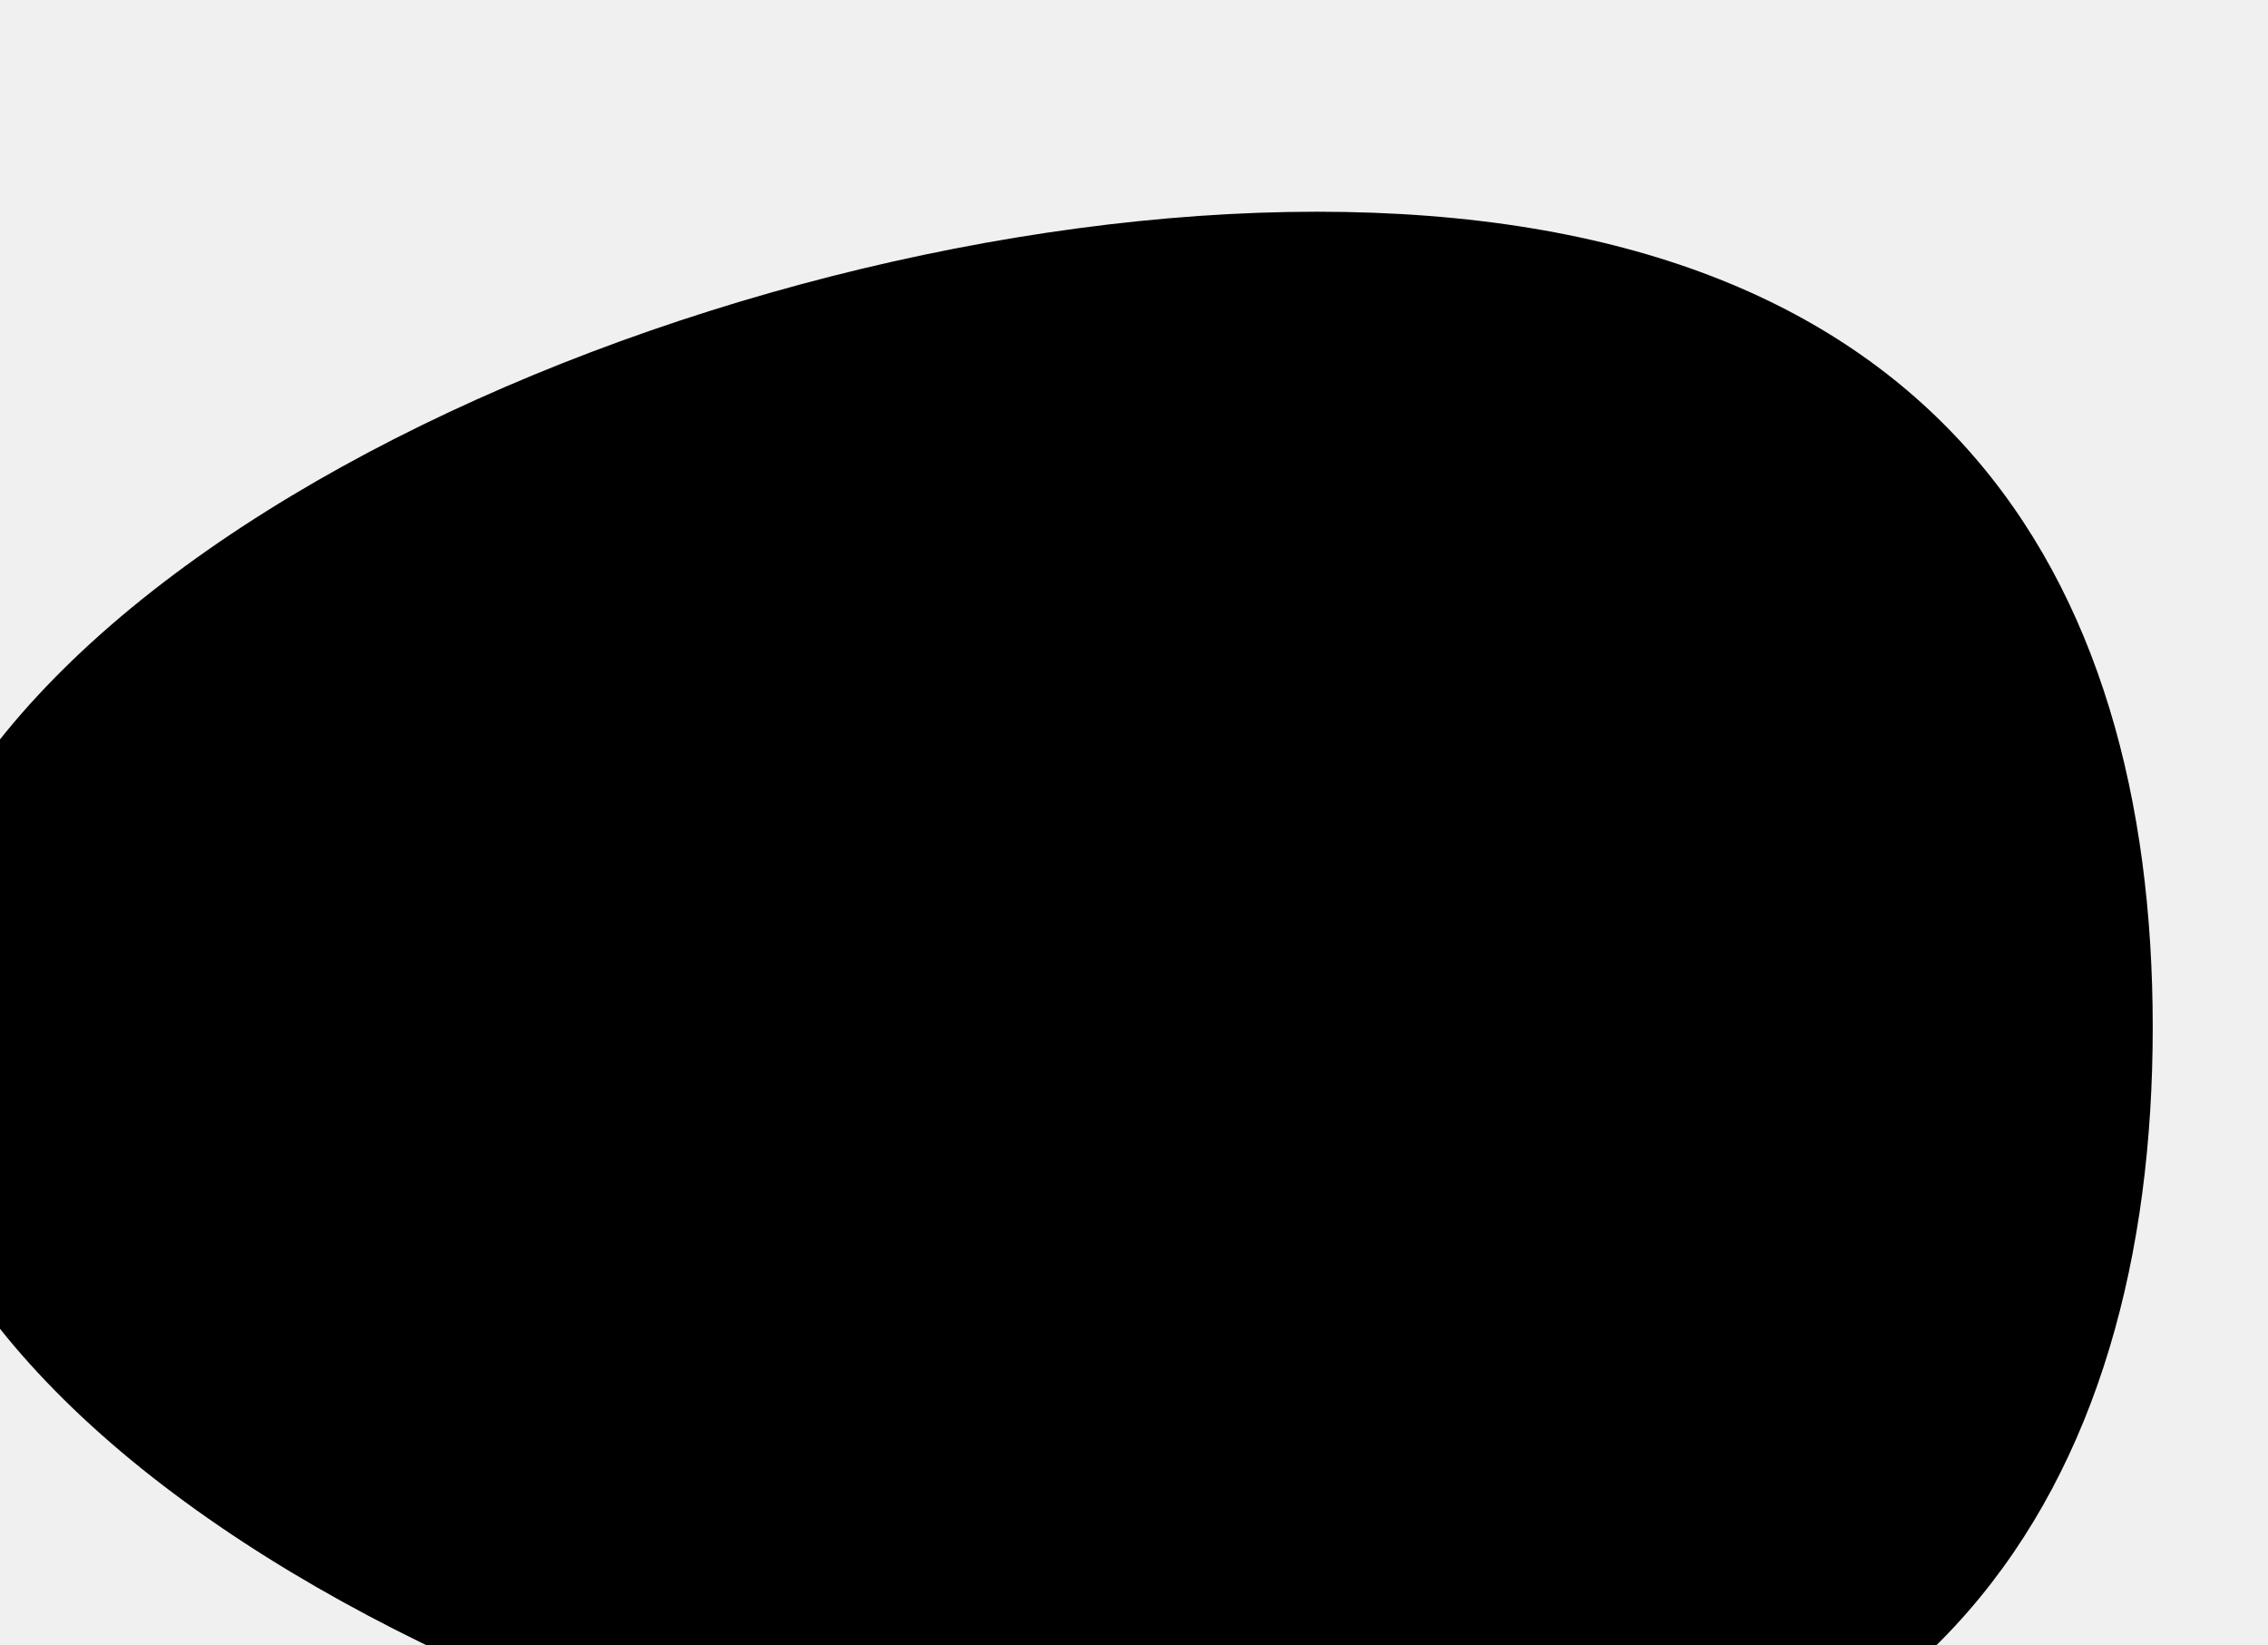
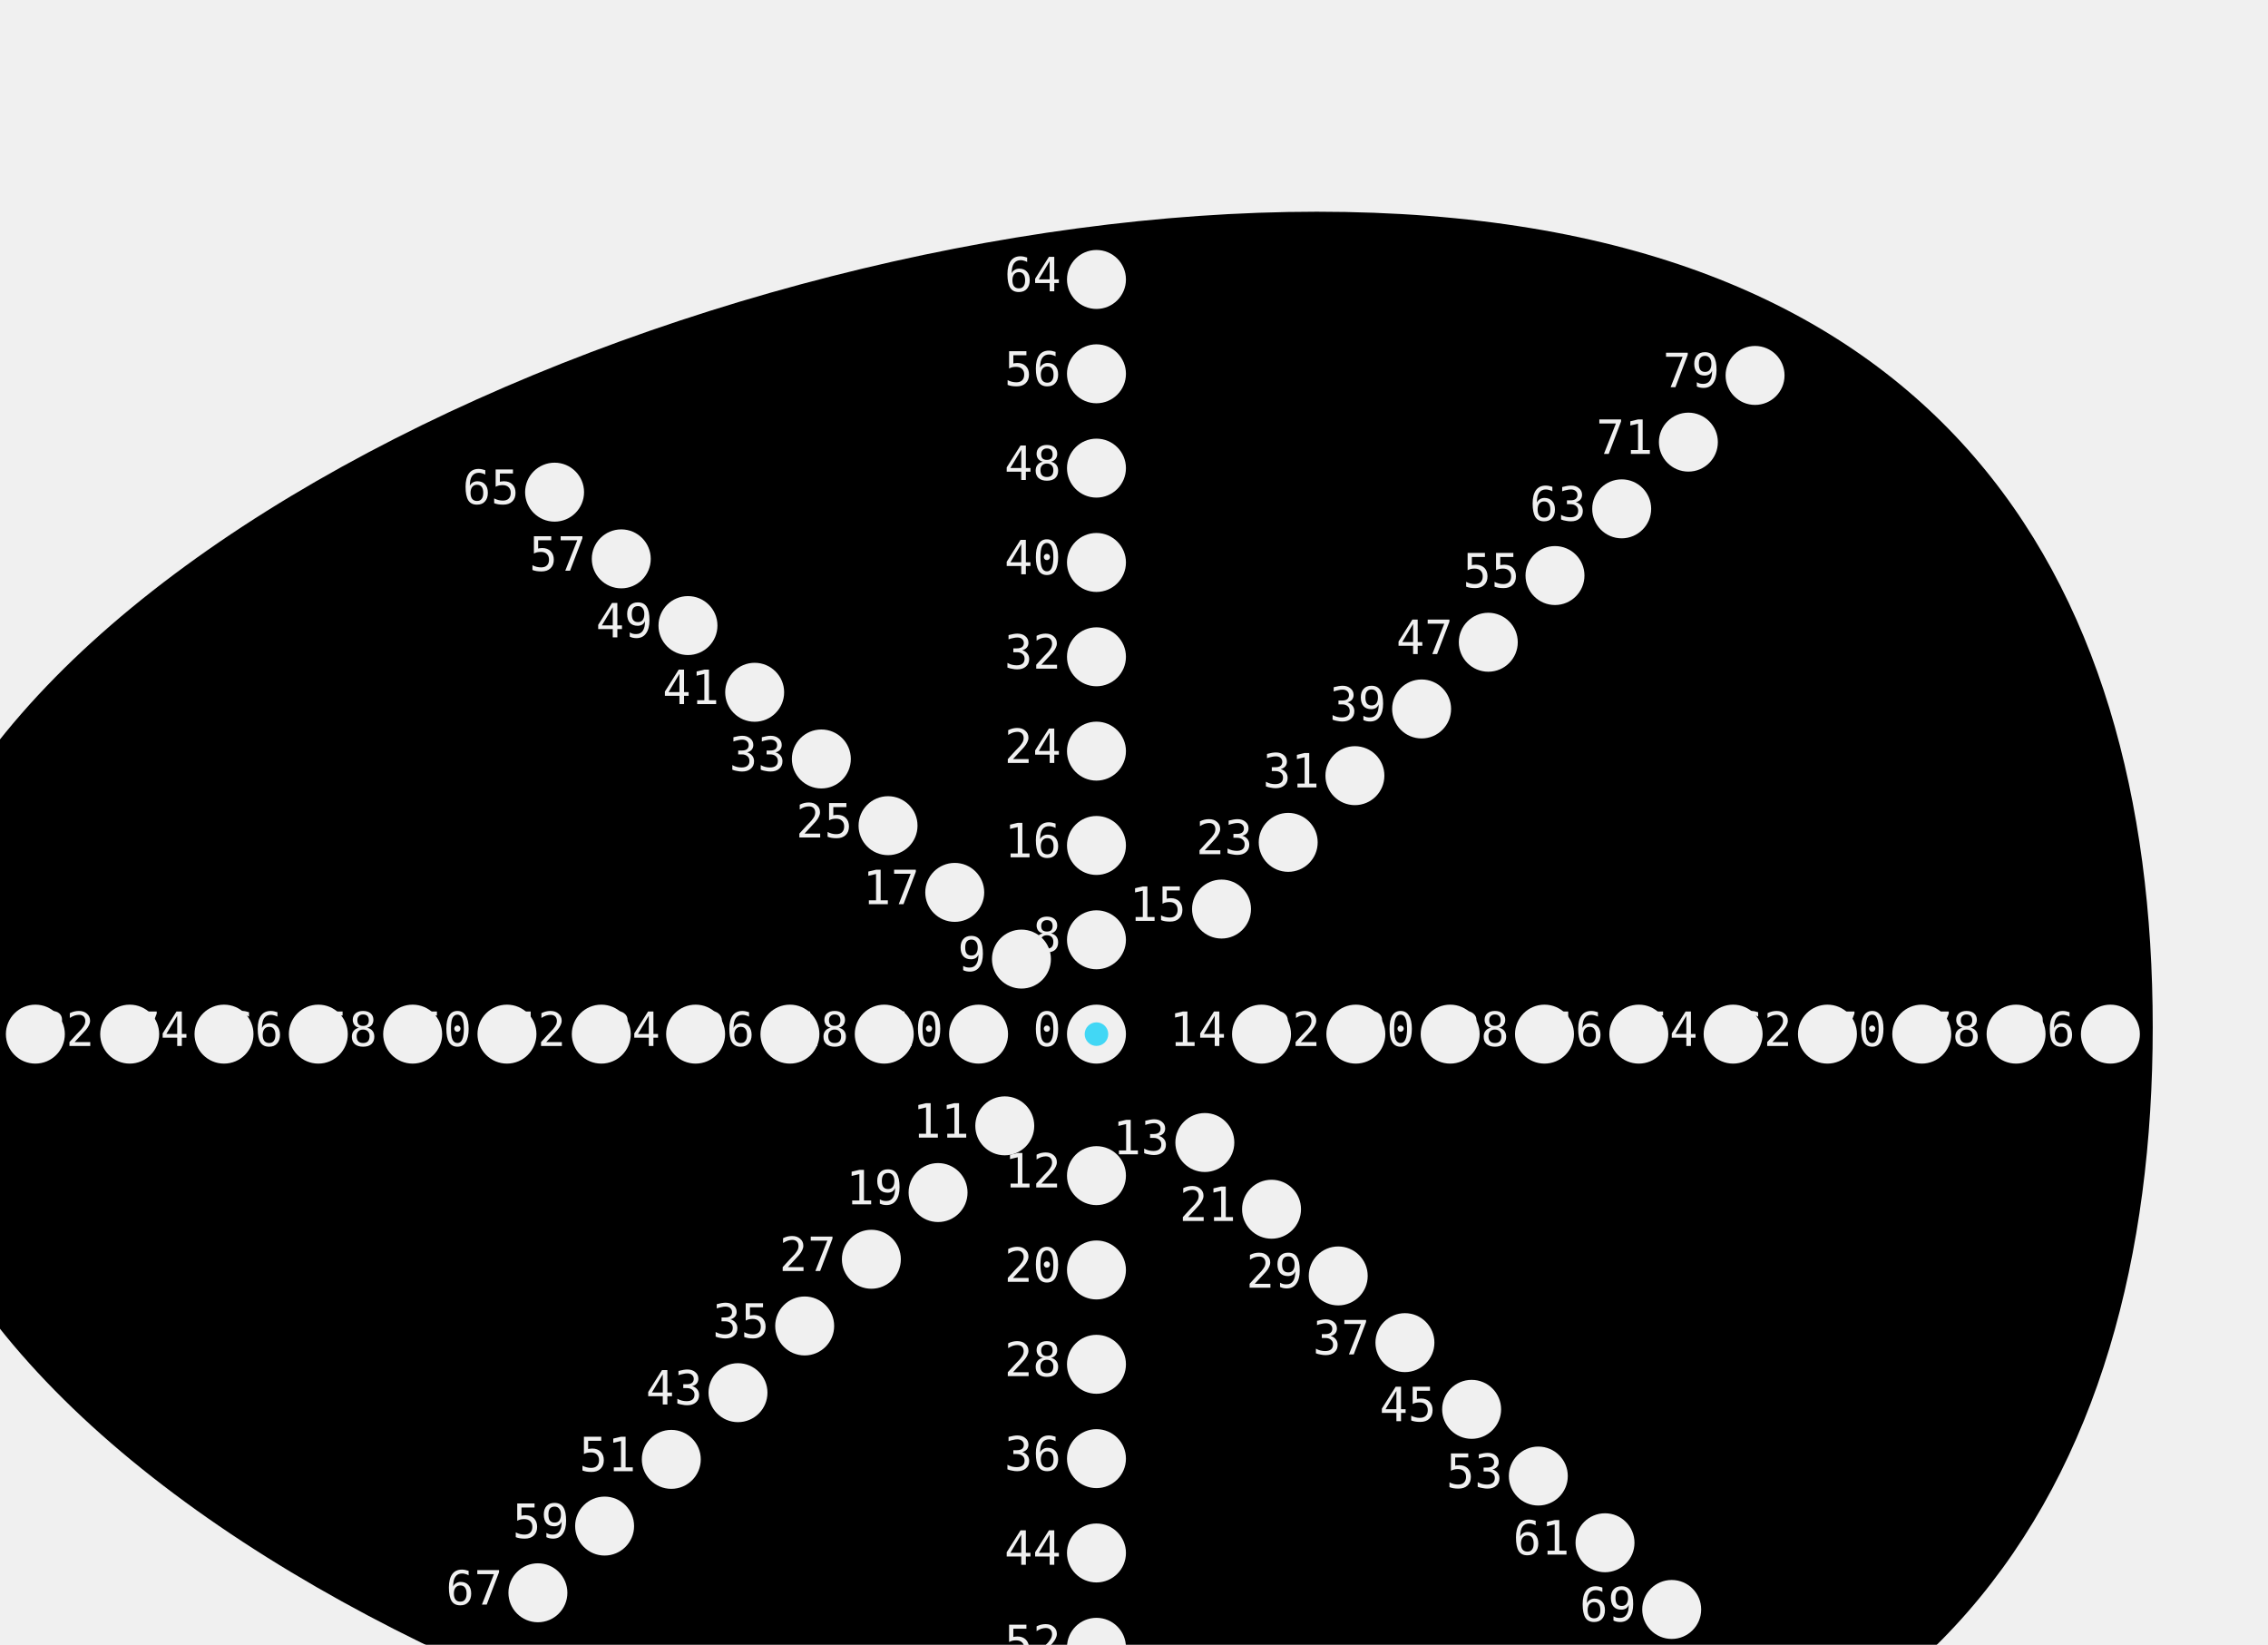
- <svg xmlns="http://www.w3.org/2000/svg">
+ <svg xmlns="http://www.w3.org/2000/svg" xmlns:ns1="http://nathanfriend.io/inspiral">
  <g>
-     <path d="m 111.687,17.955 c -52.64,0 -121.466,31.224 -121.466,69.741 0,38.517 68.826,69.741 121.466,69.741 52.64,0 70.903,-31.805 70.903,-70.322 0,-38.517 -18.264,-69.16 -70.903,-69.16 z" />
+     <style>
+ 			text {
+ 			font-family: monospace;
+ 			font-size: 4px;
+ 			}
+ 		</style>
+     <mask id="holes">
+       <rect width="100%" height="100%" fill="white" />
+       <circle cx="93" cy="87.7" r="2.5" ns1:hole-name="0" ns1:hole-text-position-angle="0" ns1:hole-text-rotation-angle="0" />
+       <text x="90" y="88.7" text-anchor="end">
+ 				0
+ 			</text>
+       <circle cx="93" cy="79.7" r="2.5" ns1:hole-name="8" ns1:hole-text-position-angle="2.3415926535897933" ns1:hole-text-rotation-angle="-0.7" />
+       <text x="90" y="80.7" text-anchor="end">
+ 				8
+ 			</text>
+       <circle cx="93" cy="71.7" r="2.5" ns1:hole-name="16" ns1:hole-text-position-angle="2.741592653589793" ns1:hole-text-rotation-angle="0" />
+       <text x="90" y="72.7" text-anchor="end">
+ 				16
+ 			</text>
+       <circle cx="93" cy="63.7" r="2.5" ns1:hole-name="24" ns1:hole-text-position-angle="3.141592653589793" ns1:hole-text-rotation-angle="0" />
+       <text x="90" y="64.7" text-anchor="end">
+ 				24
+ 			</text>
+       <circle cx="93" cy="55.7" r="2.5" ns1:hole-name="32" ns1:hole-text-position-angle="3.141592653589793" ns1:hole-text-rotation-angle="0" />
+       <text x="90" y="56.7" text-anchor="end">
+ 				32
+ 			</text>
+       <circle cx="93" cy="47.7" r="2.5" ns1:hole-name="40" ns1:hole-text-position-angle="3.141592653589793" ns1:hole-text-rotation-angle="0" />
+       <text x="90" y="48.7" text-anchor="end">
+ 				40
+ 			</text>
+       <circle cx="93" cy="39.7" r="2.5" ns1:hole-name="48" ns1:hole-text-position-angle="3.141592653589793" ns1:hole-text-rotation-angle="0" />
+       <text x="90" y="40.7" text-anchor="end">
+ 				48
+ 			</text>
+       <circle cx="93" cy="31.7" r="2.5" ns1:hole-name="56" ns1:hole-text-position-angle="3.141592653589793" ns1:hole-text-rotation-angle="0" />
+       <text x="90" y="32.7" text-anchor="end">
+ 				56
+ 			</text>
+       <circle cx="93" cy="23.7" r="2.5" ns1:hole-name="64" ns1:hole-text-position-angle="3.141592653589793" ns1:hole-text-rotation-angle="0" />
+       <text x="90" y="24.7" text-anchor="end">
+ 				64
+ 			</text>
+       <circle cx="86.636" cy="81.336" r="2.5" ns1:hole-name="9" ns1:hole-text-position-angle="3.1269908169872416" ns1:hole-text-rotation-angle="-1.4853981633974482" />
+       <text x="83.636" y="82.336" text-anchor="end">
+ 				9
+ 			</text>
+       <circle cx="80.979" cy="75.679" r="2.5" ns1:hole-name="17" ns1:hole-text-position-angle="3.5269908169872415" ns1:hole-text-rotation-angle="-0.7853981633974483" />
+       <text x="77.979" y="76.679" text-anchor="end">
+ 				17
+ 			</text>
+       <circle cx="75.322" cy="70.022" r="2.5" ns1:hole-name="25" ns1:hole-text-position-angle="3.9269908169872414" ns1:hole-text-rotation-angle="-0.7853981633974483" />
+       <text x="72.322" y="71.022" text-anchor="end">
+ 				25
+ 			</text>
+       <circle cx="69.665" cy="64.365" r="2.5" ns1:hole-name="33" ns1:hole-text-position-angle="3.9269908169872414" ns1:hole-text-rotation-angle="-0.7853981633974483" />
+       <text x="66.665" y="65.365" text-anchor="end">
+ 				33
+ 			</text>
+       <circle cx="64.009" cy="58.709" r="2.5" ns1:hole-name="41" ns1:hole-text-position-angle="3.9269908169872414" ns1:hole-text-rotation-angle="-0.7853981633974483" />
+       <text x="61.009" y="59.709" text-anchor="end">
+ 				41
+ 			</text>
+       <circle cx="58.352" cy="53.052" r="2.5" ns1:hole-name="49" ns1:hole-text-position-angle="3.9269908169872414" ns1:hole-text-rotation-angle="-0.7853981633974483" />
+       <text x="55.352" y="54.052" text-anchor="end">
+ 				49
+ 			</text>
+       <circle cx="52.695" cy="47.395" r="2.5" ns1:hole-name="57" ns1:hole-text-position-angle="3.9269908169872414" ns1:hole-text-rotation-angle="-0.7853981633974483" />
+       <text x="49.695" y="48.395" text-anchor="end">
+ 				57
+ 			</text>
+       <circle cx="47.038" cy="41.738" r="2.5" ns1:hole-name="65" ns1:hole-text-position-angle="3.9269908169872414" ns1:hole-text-rotation-angle="-0.7853981633974483" />
+       <text x="44.038" y="42.738" text-anchor="end">
+ 				65
+ 			</text>
+       <circle cx="83" cy="87.7" r="2.5" ns1:hole-name="10" ns1:hole-text-position-angle="4.312388980384689" ns1:hole-text-rotation-angle="-1.5707963267948966" />
+       <text x="80" y="88.7" text-anchor="end">
+ 				10
+ 			</text>
+       <circle cx="75" cy="87.7" r="2.5" ns1:hole-name="18" ns1:hole-text-position-angle="4.71238898038469" ns1:hole-text-rotation-angle="-1.5707963267948966" />
+       <text x="72" y="88.7" text-anchor="end">
+ 				18
+ 			</text>
+       <circle cx="67" cy="87.7" r="2.5" ns1:hole-name="26" ns1:hole-text-position-angle="4.71238898038469" ns1:hole-text-rotation-angle="-1.5707963267948966" />
+       <text x="64" y="88.7" text-anchor="end">
+ 				26
+ 			</text>
+       <circle cx="59" cy="87.7" r="2.5" ns1:hole-name="34" ns1:hole-text-position-angle="4.71238898038469" ns1:hole-text-rotation-angle="-1.5707963267948966" />
+       <text x="56" y="88.7" text-anchor="end">
+ 				34
+ 			</text>
+       <circle cx="51" cy="87.7" r="2.5" ns1:hole-name="42" ns1:hole-text-position-angle="4.71238898038469" ns1:hole-text-rotation-angle="-1.5707963267948966" />
+       <text x="48" y="88.7" text-anchor="end">
+ 				42
+ 			</text>
+       <circle cx="43" cy="87.7" r="2.5" ns1:hole-name="50" ns1:hole-text-position-angle="4.71238898038469" ns1:hole-text-rotation-angle="-1.5707963267948966" />
+       <text x="40" y="88.7" text-anchor="end">
+ 				50
+ 			</text>
+       <circle cx="35" cy="87.7" r="2.5" ns1:hole-name="58" ns1:hole-text-position-angle="4.71238898038469" ns1:hole-text-rotation-angle="-1.5707963267948966" />
+       <text x="32" y="88.7" text-anchor="end">
+ 				58
+ 			</text>
+       <circle cx="27" cy="87.7" r="2.5" ns1:hole-name="66" ns1:hole-text-position-angle="4.71238898038469" ns1:hole-text-rotation-angle="-1.5707963267948966" />
+       <text x="24" y="88.7" text-anchor="end">
+ 				66
+ 			</text>
+       <circle cx="19" cy="87.7" r="2.5" ns1:hole-name="74" ns1:hole-text-position-angle="4.71238898038469" ns1:hole-text-rotation-angle="-1.5707963267948966" />
+       <text x="16" y="88.7" text-anchor="end">
+ 				74
+ 			</text>
+       <circle cx="11" cy="87.7" r="2.5" ns1:hole-name="82" ns1:hole-text-position-angle="4.71238898038469" ns1:hole-text-rotation-angle="-1.5707963267948966" />
+       <text x="8" y="88.7" text-anchor="end">
+ 				82
+ 			</text>
+       <circle cx="3" cy="87.7" r="2.5" ns1:hole-name="90" ns1:hole-text-position-angle="4.71238898038469" ns1:hole-text-rotation-angle="-1.5707963267948966" />
+       <text x="0" y="88.7" text-anchor="end">
+ 				90
+ 			</text>
+       <circle cx="-5" cy="87.7" r="2.5" ns1:hole-name="98" ns1:hole-text-position-angle="4.71238898038469" ns1:hole-text-rotation-angle="-1.5707963267948966" />
+       <text x="-8" y="88.7" text-anchor="end">
+ 				98
+ 			</text>
+       <circle cx="85.222" cy="95.478" r="2.5" ns1:hole-name="11" ns1:hole-text-position-angle="4.997787143782138" ns1:hole-text-rotation-angle="-2.356194490192345" />
+       <text x="82.222" y="96.478" text-anchor="end">
+ 				11
+ 			</text>
+       <circle cx="79.565" cy="101.135" r="2.5" ns1:hole-name="19" ns1:hole-text-position-angle="5.497787143782138" ns1:hole-text-rotation-angle="-2.356194490192345" />
+       <text x="76.565" y="102.135" text-anchor="end">
+ 				19
+ 			</text>
+       <circle cx="73.908" cy="106.792" r="2.5" ns1:hole-name="27" ns1:hole-text-position-angle="5.497787143782138" ns1:hole-text-rotation-angle="-2.356194490192345" />
+       <text x="70.908" y="107.792" text-anchor="end">
+ 				27
+ 			</text>
+       <circle cx="68.251" cy="112.449" r="2.5" ns1:hole-name="35" ns1:hole-text-position-angle="5.497787143782138" ns1:hole-text-rotation-angle="-2.356194490192345" />
+       <text x="65.251" y="113.449" text-anchor="end">
+ 				35
+ 			</text>
+       <circle cx="62.594" cy="118.106" r="2.5" ns1:hole-name="43" ns1:hole-text-position-angle="5.497787143782138" ns1:hole-text-rotation-angle="-2.356194490192345" />
+       <text x="59.594" y="119.106" text-anchor="end">
+ 				43
+ 			</text>
+       <circle cx="56.938" cy="123.762" r="2.5" ns1:hole-name="51" ns1:hole-text-position-angle="5.497787143782138" ns1:hole-text-rotation-angle="-2.356194490192345" />
+       <text x="53.938" y="124.762" text-anchor="end">
+ 				51
+ 			</text>
+       <circle cx="51.281" cy="129.419" r="2.5" ns1:hole-name="59" ns1:hole-text-position-angle="5.497787143782138" ns1:hole-text-rotation-angle="-2.356194490192345" />
+       <text x="48.281" y="130.419" text-anchor="end">
+ 				59
+ 			</text>
+       <circle cx="45.624" cy="135.076" r="2.5" ns1:hole-name="67" ns1:hole-text-position-angle="5.497787143782138" ns1:hole-text-rotation-angle="-2.356194490192345" />
+       <text x="42.624" y="136.076" text-anchor="end">
+ 				67
+ 			</text>
+       <circle cx="93" cy="99.7" r="2.5" ns1:hole-name="12" ns1:hole-text-position-angle="6.083185307179586" ns1:hole-text-rotation-angle="-3.141592653589793" />
+       <text x="90" y="100.7" text-anchor="end">
+ 				12
+ 			</text>
+       <circle cx="93" cy="107.7" r="2.5" ns1:hole-name="20" ns1:hole-text-position-angle="6.283185307179586" ns1:hole-text-rotation-angle="-3.141592653589793" />
+       <text x="90" y="108.7" text-anchor="end">
+ 				20
+ 			</text>
+       <circle cx="93" cy="115.7" r="2.5" ns1:hole-name="28" ns1:hole-text-position-angle="6.283185307179586" ns1:hole-text-rotation-angle="-3.141592653589793" />
+       <text x="90" y="116.7" text-anchor="end">
+ 				28
+ 			</text>
+       <circle cx="93" cy="123.7" r="2.5" ns1:hole-name="36" ns1:hole-text-position-angle="6.283185307179586" ns1:hole-text-rotation-angle="-3.141592653589793" />
+       <text x="90" y="124.7" text-anchor="end">
+ 				36
+ 			</text>
+       <circle cx="93" cy="131.7" r="2.5" ns1:hole-name="44" ns1:hole-text-position-angle="6.283185307179586" ns1:hole-text-rotation-angle="-3.141592653589793" />
+       <text x="90" y="132.7" text-anchor="end">
+ 				44
+ 			</text>
+       <circle cx="93" cy="139.7" r="2.5" ns1:hole-name="52" ns1:hole-text-position-angle="6.283185307179586" ns1:hole-text-rotation-angle="-3.141592653589793" />
+       <text x="90" y="140.7" text-anchor="end">
+ 				52
+ 			</text>
+       <circle cx="93" cy="147.7" r="2.5" ns1:hole-name="60" ns1:hole-text-position-angle="6.283185307179586" ns1:hole-text-rotation-angle="-3.141592653589793" />
+       <text x="90" y="148.7" text-anchor="end">
+ 				60
+ 			</text>
+       <circle cx="102.192" cy="96.892" r="2.5" ns1:hole-name="13" ns1:hole-text-position-angle="6.668583470577034" ns1:hole-text-rotation-angle="-3.9269908169872414" />
+       <text x="99.192" y="97.892" text-anchor="end">
+ 				13
+ 			</text>
+       <circle cx="107.849" cy="102.549" r="2.5" ns1:hole-name="21" ns1:hole-text-position-angle="7.0685834705770345" ns1:hole-text-rotation-angle="-3.9269908169872414" />
+       <text x="104.849" y="103.549" text-anchor="end">
+ 				21
+ 			</text>
+       <circle cx="113.506" cy="108.206" r="2.5" ns1:hole-name="29" ns1:hole-text-position-angle="7.0685834705770345" ns1:hole-text-rotation-angle="-3.9269908169872414" />
+       <text x="110.506" y="109.206" text-anchor="end">
+ 				29
+ 			</text>
+       <circle cx="119.163" cy="113.863" r="2.5" ns1:hole-name="37" ns1:hole-text-position-angle="7.0685834705770345" ns1:hole-text-rotation-angle="-3.9269908169872414" />
+       <text x="116.163" y="114.863" text-anchor="end">
+ 				37
+ 			</text>
+       <circle cx="124.82" cy="119.52" r="2.5" ns1:hole-name="45" ns1:hole-text-position-angle="7.0685834705770345" ns1:hole-text-rotation-angle="-3.9269908169872414" />
+       <text x="121.82" y="120.52" text-anchor="end">
+ 				45
+ 			</text>
+       <circle cx="130.477" cy="125.177" r="2.5" ns1:hole-name="53" ns1:hole-text-position-angle="7.0685834705770345" ns1:hole-text-rotation-angle="-3.9269908169872414" />
+       <text x="127.477" y="126.177" text-anchor="end">
+ 				53
+ 			</text>
+       <circle cx="136.134" cy="130.834" r="2.5" ns1:hole-name="61" ns1:hole-text-position-angle="7.0685834705770345" ns1:hole-text-rotation-angle="-3.9269908169872414" />
+       <text x="133.134" y="131.834" text-anchor="end">
+ 				61
+ 			</text>
+       <circle cx="141.79" cy="136.49" r="2.5" ns1:hole-name="69" ns1:hole-text-position-angle="7.0685834705770345" ns1:hole-text-rotation-angle="-3.9269908169872414" />
+       <text x="138.79" y="137.49" text-anchor="end">
+ 				69
+ 			</text>
+       <circle cx="147.447" cy="142.147" r="2.5" ns1:hole-name="77" ns1:hole-text-position-angle="7.0685834705770345" ns1:hole-text-rotation-angle="-3.9269908169872414" />
+       <text x="144.447" y="143.147" text-anchor="end">
+ 				77
+ 			</text>
+       <circle cx="107" cy="87.7" r="2.5" ns1:hole-name="14" ns1:hole-text-position-angle="7.653981633974483" ns1:hole-text-rotation-angle="-4.71238898038469" />
+       <text x="104" y="88.7" text-anchor="end">
+ 				14
+ 			</text>
+       <circle cx="115" cy="87.7" r="2.5" ns1:hole-name="22" ns1:hole-text-position-angle="7.853981633974483" ns1:hole-text-rotation-angle="-4.71238898038469" />
+       <text x="112" y="88.7" text-anchor="end">
+ 				22
+ 			</text>
+       <circle cx="123" cy="87.7" r="2.5" ns1:hole-name="30" ns1:hole-text-position-angle="7.853981633974483" ns1:hole-text-rotation-angle="-4.71238898038469" />
+       <text x="120" y="88.7" text-anchor="end">
+ 				30
+ 			</text>
+       <circle cx="131" cy="87.7" r="2.5" ns1:hole-name="38" ns1:hole-text-position-angle="7.853981633974483" ns1:hole-text-rotation-angle="-4.71238898038469" />
+       <text x="128" y="88.7" text-anchor="end">
+ 				38
+ 			</text>
+       <circle cx="139" cy="87.7" r="2.5" ns1:hole-name="46" ns1:hole-text-position-angle="7.853981633974483" ns1:hole-text-rotation-angle="-4.71238898038469" />
+       <text x="136" y="88.7" text-anchor="end">
+ 				46
+ 			</text>
+       <circle cx="147" cy="87.7" r="2.5" ns1:hole-name="54" ns1:hole-text-position-angle="7.853981633974483" ns1:hole-text-rotation-angle="-4.71238898038469" />
+       <text x="144" y="88.7" text-anchor="end">
+ 				54
+ 			</text>
+       <circle cx="155" cy="87.7" r="2.5" ns1:hole-name="62" ns1:hole-text-position-angle="7.853981633974483" ns1:hole-text-rotation-angle="-4.71238898038469" />
+       <text x="152" y="88.7" text-anchor="end">
+ 				62
+ 			</text>
+       <circle cx="163" cy="87.7" r="2.5" ns1:hole-name="70" ns1:hole-text-position-angle="7.853981633974483" ns1:hole-text-rotation-angle="-4.71238898038469" />
+       <text x="160" y="88.7" text-anchor="end">
+ 				70
+ 			</text>
+       <circle cx="171" cy="87.7" r="2.5" ns1:hole-name="78" ns1:hole-text-position-angle="7.853981633974483" ns1:hole-text-rotation-angle="-4.71238898038469" />
+       <text x="168" y="88.7" text-anchor="end">
+ 				78
+ 			</text>
+       <circle cx="179" cy="87.7" r="2.5" ns1:hole-name="86" ns1:hole-text-position-angle="7.853981633974483" ns1:hole-text-rotation-angle="-4.71238898038469" />
+       <text x="176" y="88.7" text-anchor="end">
+ 				86
+ 			</text>
+       <circle cx="103.607" cy="77.093" r="2.5" ns1:hole-name="15" ns1:hole-text-position-angle="8.439379797371931" ns1:hole-text-rotation-angle="-5.497787143782138" />
+       <text x="100.607" y="78.093" text-anchor="end">
+ 				15
+ 			</text>
+       <circle cx="109.263" cy="71.437" r="2.5" ns1:hole-name="23" ns1:hole-text-position-angle="8.63937979737193" ns1:hole-text-rotation-angle="-5.497787143782138" />
+       <text x="106.263" y="72.437" text-anchor="end">
+ 				23
+ 			</text>
+       <circle cx="114.92" cy="65.78" r="2.5" ns1:hole-name="31" ns1:hole-text-position-angle="8.63937979737193" ns1:hole-text-rotation-angle="-5.497787143782138" />
+       <text x="111.92" y="66.78" text-anchor="end">
+ 				31
+ 			</text>
+       <circle cx="120.577" cy="60.123" r="2.5" ns1:hole-name="39" ns1:hole-text-position-angle="8.63937979737193" ns1:hole-text-rotation-angle="-5.497787143782138" />
+       <text x="117.577" y="61.123" text-anchor="end">
+ 				39
+ 			</text>
+       <circle cx="126.234" cy="54.466" r="2.5" ns1:hole-name="47" ns1:hole-text-position-angle="8.63937979737193" ns1:hole-text-rotation-angle="-5.497787143782138" />
+       <text x="123.234" y="55.466" text-anchor="end">
+ 				47
+ 			</text>
+       <circle cx="131.891" cy="48.809" r="2.5" ns1:hole-name="55" ns1:hole-text-position-angle="8.63937979737193" ns1:hole-text-rotation-angle="-5.497787143782138" />
+       <text x="128.891" y="49.809" text-anchor="end">
+ 				55
+ 			</text>
+       <circle cx="137.548" cy="43.152" r="2.5" ns1:hole-name="63" ns1:hole-text-position-angle="8.63937979737193" ns1:hole-text-rotation-angle="-5.497787143782138" />
+       <text x="134.548" y="44.152" text-anchor="end">
+ 				63
+ 			</text>
+       <circle cx="143.205" cy="37.495" r="2.5" ns1:hole-name="71" ns1:hole-text-position-angle="8.63937979737193" ns1:hole-text-rotation-angle="-5.497787143782138" />
+       <text x="140.205" y="38.495" text-anchor="end">
+ 				71
+ 			</text>
+       <circle cx="148.861" cy="31.839" r="2.5" ns1:hole-name="79" ns1:hole-text-position-angle="8.63937979737193" ns1:hole-text-rotation-angle="-5.497787143782138" />
+       <text x="145.861" y="32.839" text-anchor="end">
+ 				79
+ 			</text>
+     </mask>
+     <path mask="url(#holes)" d="m 111.687,17.955 c -52.64,0 -121.466,31.224 -121.466,69.741 0,38.517 68.826,69.741 121.466,69.741 52.64,0 70.903,-31.805 70.903,-70.322 0,-38.517 -18.264,-69.16 -70.903,-69.16 z" />
+     <circle id="center-point" cx="93" cy="87.7" r="1" fill="#42d7f5" />
  </g>
</svg>
